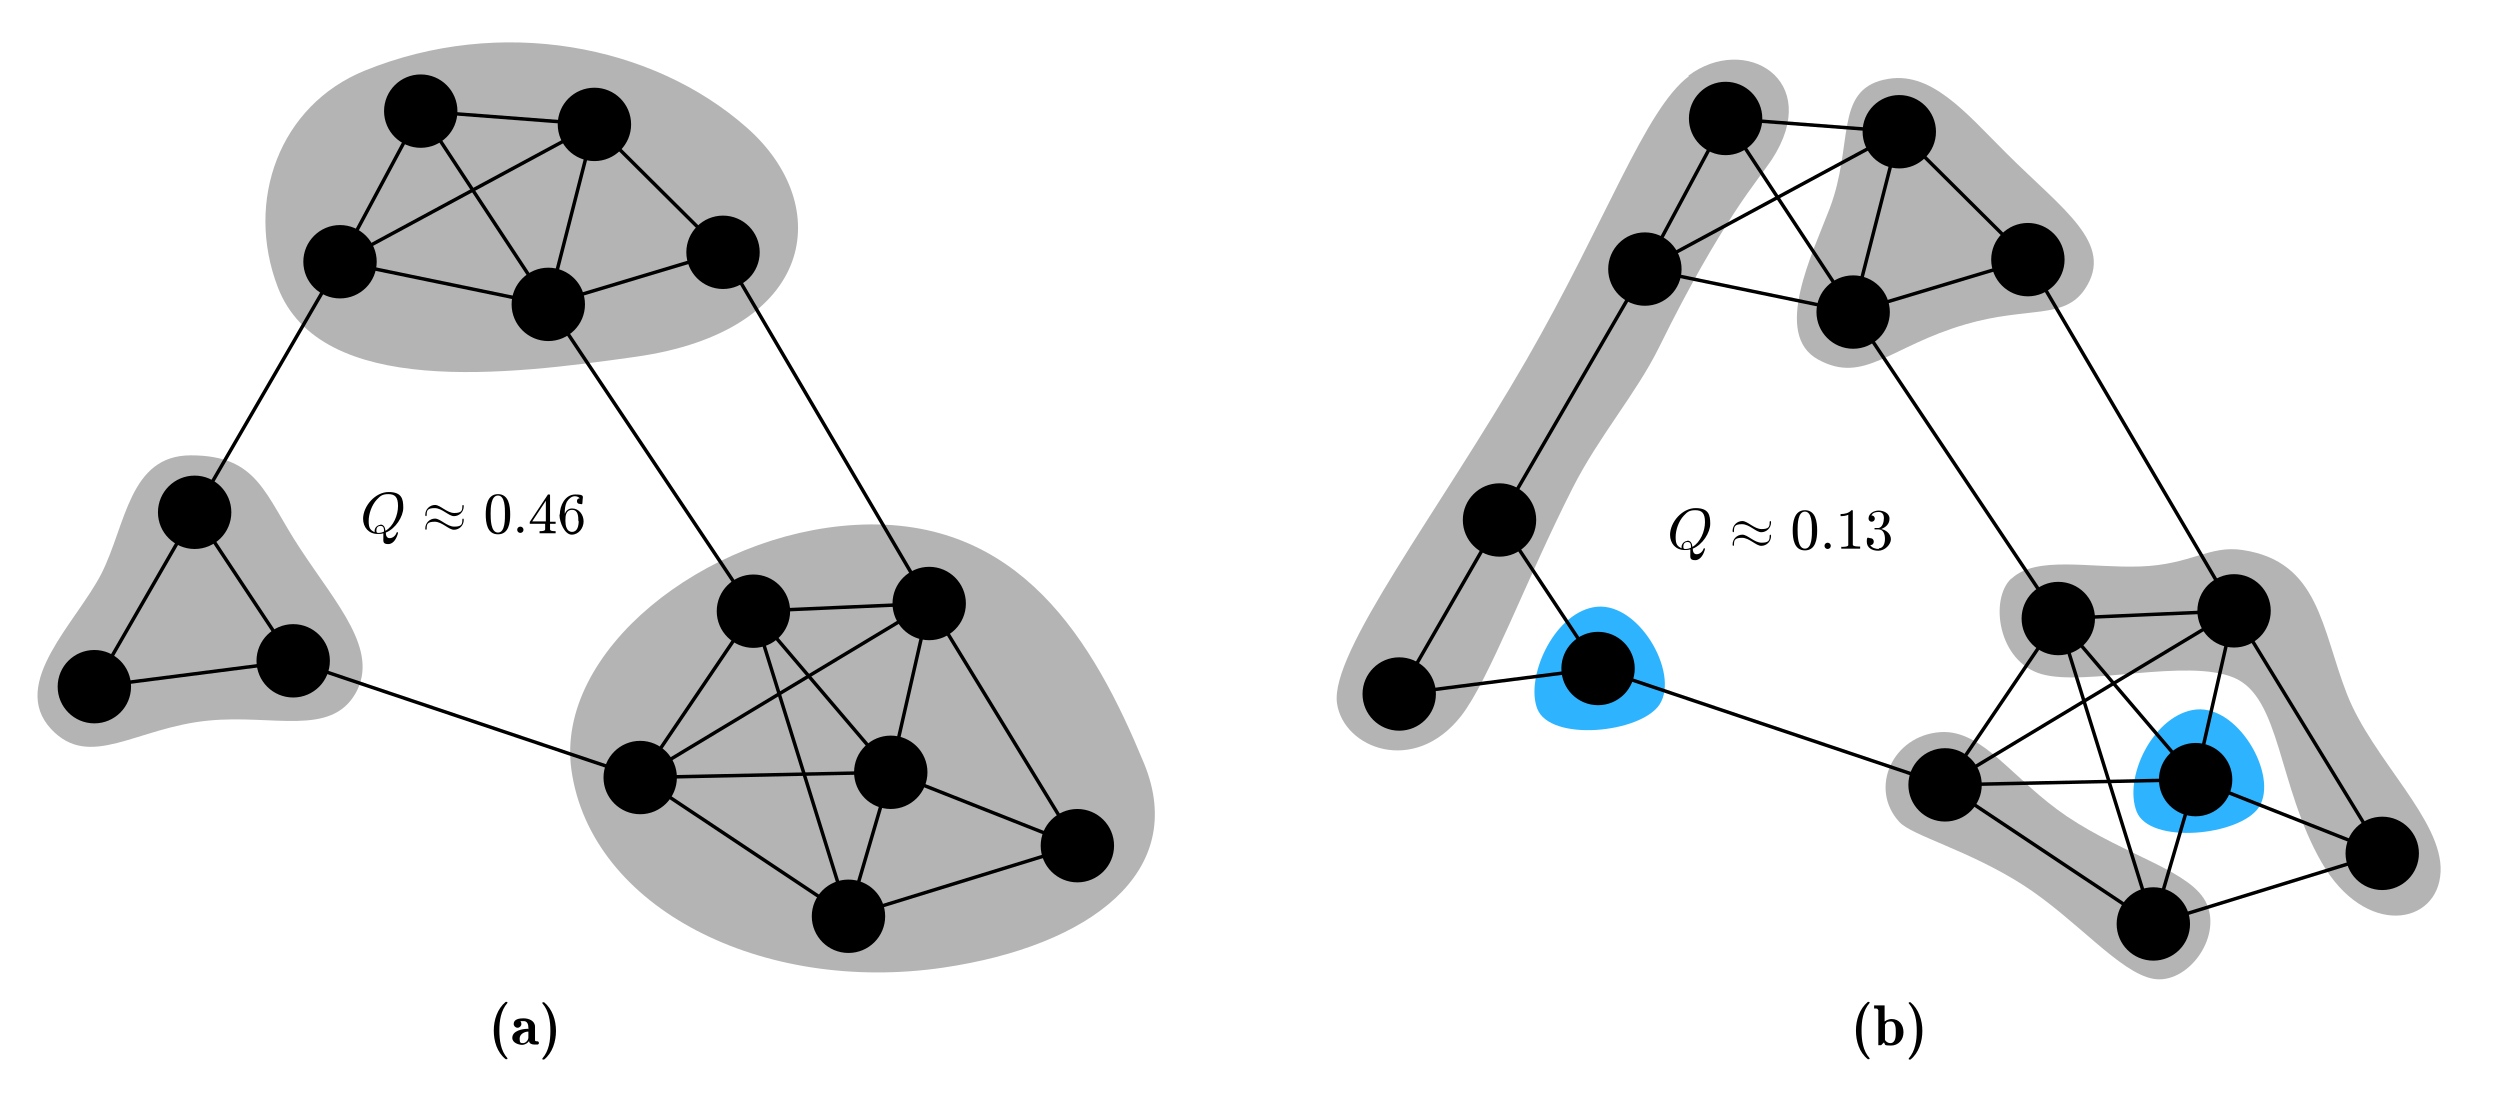
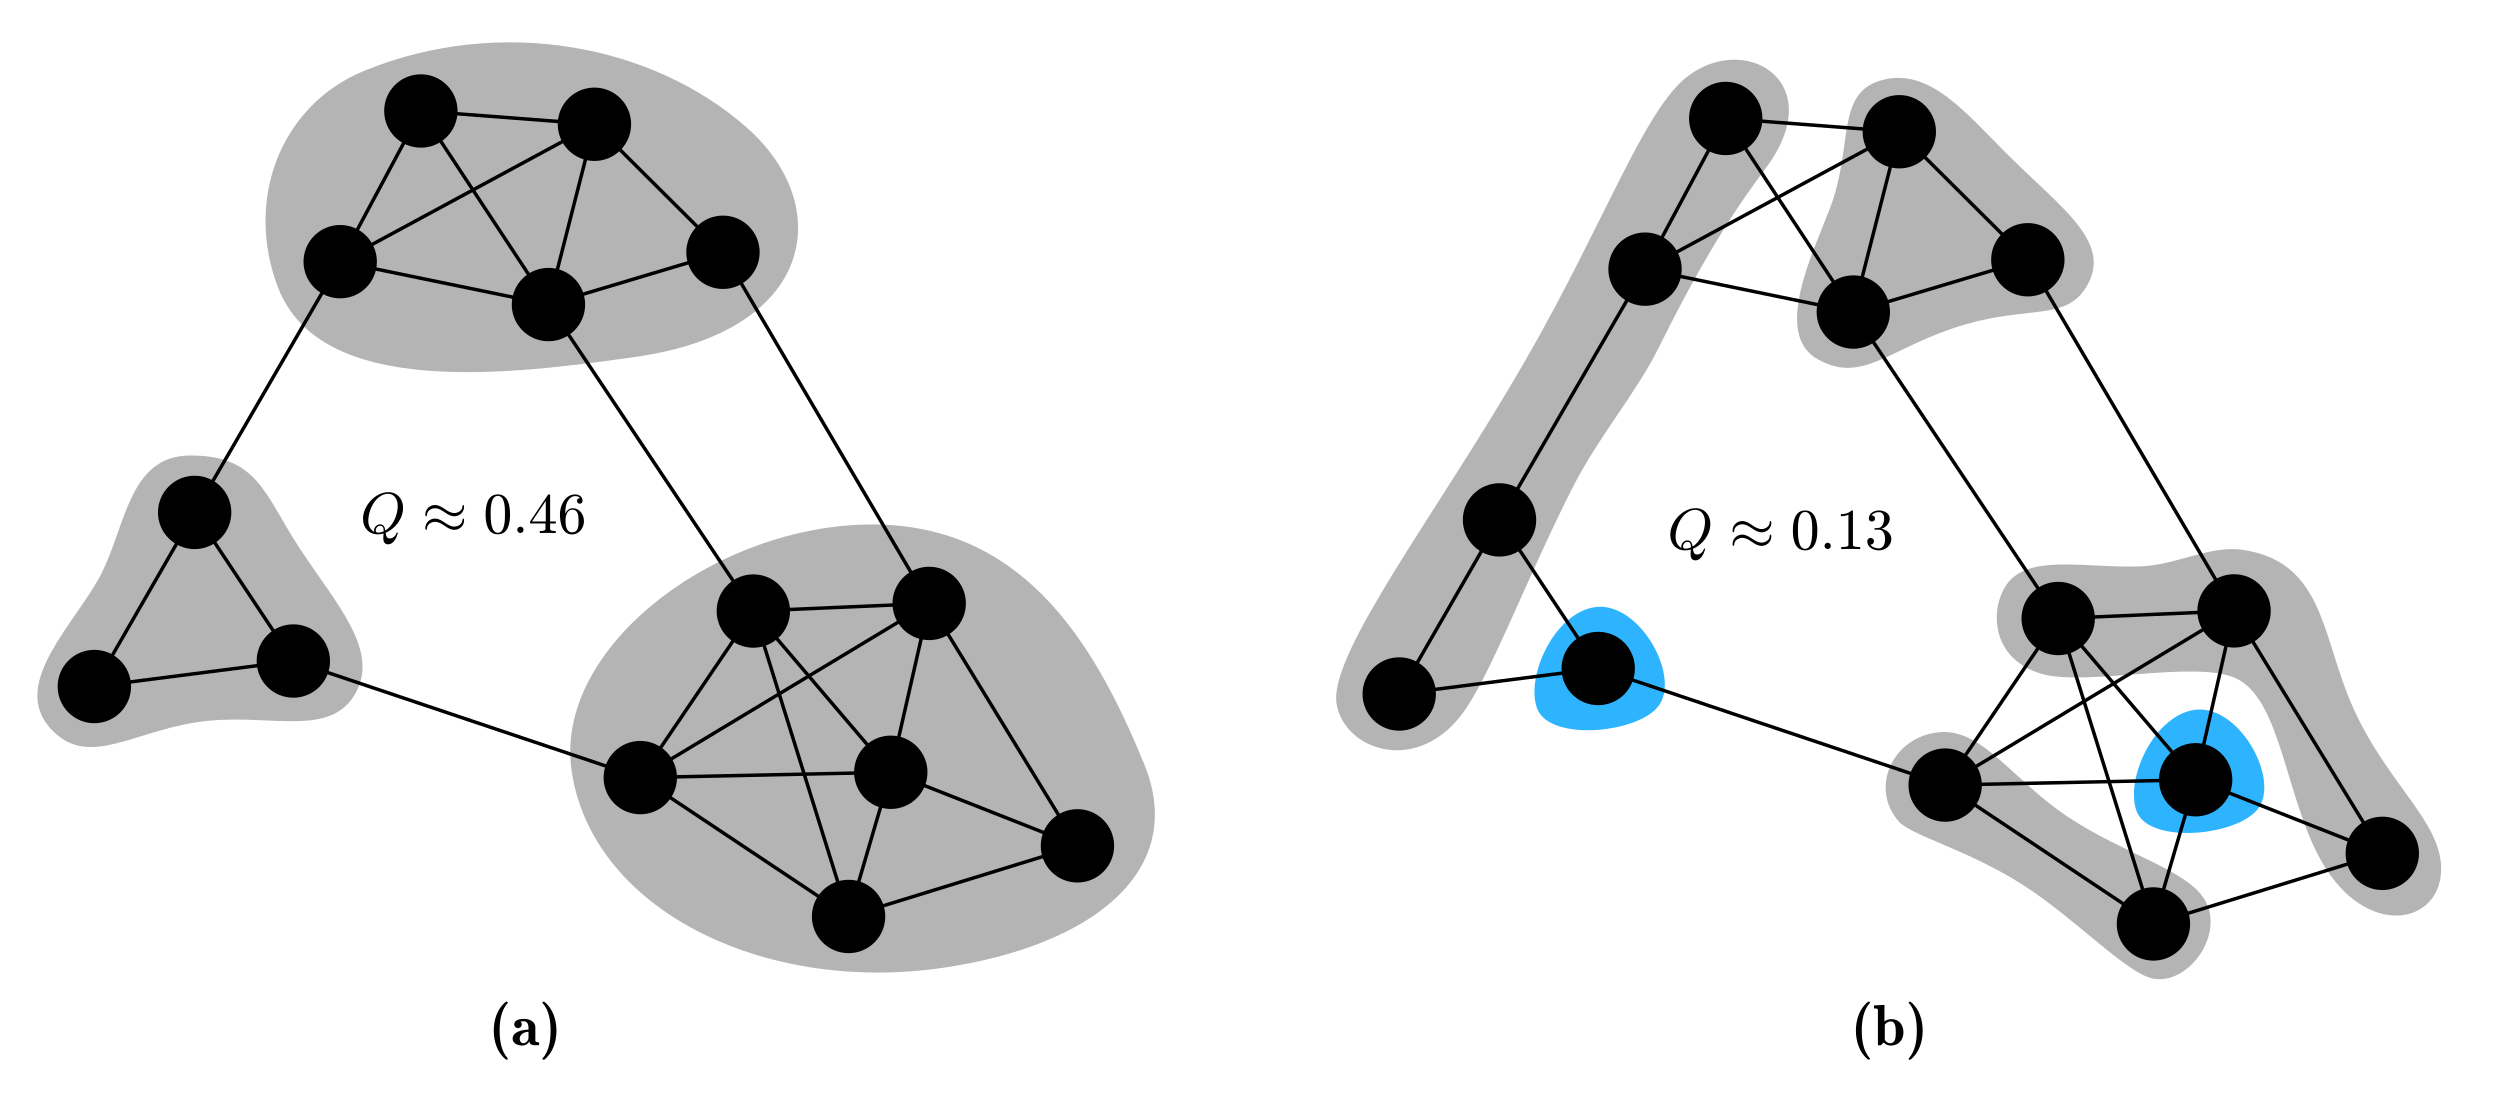
- <svg xmlns="http://www.w3.org/2000/svg" id="a" width="715.4" height="313" viewBox="0 0 715.4 313">
-   <path d="m539.2,22.8c13.2-3.1,23.4,9.6,35,21.1,16.1,16.1,31,25.8,22.5,38.7-5.9,9-16.4,5-34.2,10.2-21.7,6.3-29,17.3-42.2,10.1s-1.6-30.4,3.3-43.3c6.9-18.2,1.3-33.5,15.5-36.8Z" style="fill:#b4b4b4;" />
-   <path d="m455.8,173.8c12.7-2.6,25,18.8,19.1,27.8-5.4,8.2-31.3,10.8-35,1.2-3.4-8.8,4.4-26.7,15.9-29Z" style="fill:#2eb4ff;" />
-   <path d="m627.3,203.2c12.7-2.6,25,18.8,19.1,27.8-5.4,8.2-31.3,10.8-35,1.2s4.4-26.7,15.9-29Z" style="fill:#2eb4ff;" />
-   <path d="m555.3,209.5c12.2-.8,20.8,13.8,36.3,24.2,16.9,11.3,35.8,15.6,39.9,25,4.3,9.9-5.7,23.1-15.3,21.4s-22-17-37.2-26.8c-15.6-10-32-14.2-35.5-18.1-8.8-9.6-1.9-24.8,11.8-25.7Z" style="fill:#b4b4b4;" />
-   <path d="m575.6,165.6c7.1-6.7,22.4-3,36.9-3.5s19.8-6.2,29.3-4.7c21.9,3.3,22.5,22.5,29.8,41.2s27.5,36.1,26.8,50.9c-.7,15.3-21.6,19-34.1-2.8s-11.6-47.2-25.1-52.8-42.5,2.6-55-1-14.9-21.4-8.7-27.3Z" style="fill:#b4b4b4;" />
-   <path d="m483.1,21.7c16.1-12.2,38.9,1,23.9,24-3.7,5.6-14.4,17.4-32.2,53.6-6.6,13.4-17.2,25.4-24.8,40.4-13.4,26.4-23.8,54.8-31.9,65.2-13.4,17.1-33.6,9.3-35.5-3.6-2.1-14.6,29.1-54.8,54.2-98.3,22.8-39.6,33.9-71.7,46.5-81.2Z" style="fill:#b4b4b4;" />
+ <svg xmlns="http://www.w3.org/2000/svg" id="a" width="715.38" height="313.01" viewBox="0 0 715.38 313.01">
+   <path d="m539.16,22.76c13.23-3.12,23.4,9.59,34.99,21.14,16.11,16.06,30.99,25.77,22.52,38.72-5.88,8.99-16.45,5.03-34.16,10.17-21.69,6.3-29.02,17.29-42.19,10.13s-1.62-30.37,3.33-43.34c6.94-18.17,1.26-33.47,15.51-36.82Z" style="fill:#b4b4b4;" />
+   <path d="m455.76,173.84c12.71-2.59,24.98,18.83,19.14,27.76-5.35,8.18-31.28,10.83-35.01,1.23-3.4-8.77,4.37-26.65,15.87-29Z" style="fill:#2eb4ff;" />
+   <path d="m627.3,203.24c12.71-2.59,24.98,18.83,19.14,27.76-5.35,8.18-31.28,10.83-35.01,1.23-3.4-8.77,4.37-26.65,15.87-29Z" style="fill:#2eb4ff;" />
+   <path d="m555.28,209.5c12.19-.84,20.77,13.79,36.32,24.16,16.88,11.25,35.81,15.57,39.93,25.04,4.33,9.93-5.73,23.07-15.32,21.35-7.58-1.36-21.97-16.95-37.25-26.76-15.55-9.99-31.96-14.21-35.47-18.07-8.76-9.61-1.9-24.77,11.79-25.71Z" style="fill:#b4b4b4;" />
+   <path d="m575.64,165.6c7.11-6.71,22.44-2.98,36.89-3.53,10.57-.4,19.78-6.16,29.34-4.72,21.91,3.31,22.5,22.47,29.83,41.24,9.76,24.96,27.54,36.06,26.82,50.9-.74,15.29-21.6,18.97-34.11-2.84-10.58-18.44-11.59-47.23-25.13-52.79-11.77-4.84-42.47,2.55-54.96-1.01-16.09-4.59-14.87-21.42-8.68-27.25Z" style="fill:#b4b4b4;" />
+   <path d="m483.09,21.71c16.15-12.17,38.94.98,23.88,24-3.69,5.64-14.35,17.44-32.22,53.57-6.62,13.39-17.23,25.43-24.84,40.43-13.39,26.37-23.81,54.82-31.94,65.15-13.45,17.07-33.62,9.31-35.52-3.58-2.15-14.6,29.13-54.84,54.15-98.34,22.8-39.64,33.88-71.74,46.49-81.24Z" style="fill:#b4b4b4;" />
  <g id="b">
-     <path d="m400.4,198.6l28.7-49.8" style="fill:none; stroke:#000;" />
-     <path d="m429.1,148.8l28.2,42.5" style="fill:none; stroke:#000;" />
-     <path d="m400.4,198.6l56.9-7.3" style="fill:none; stroke:#000;" />
-     <path d="m429.1,148.8l41.6-71.7" style="fill:none; stroke:#000;" />
-     <path d="m470.7,77l23.1-43.1" style="fill:none; stroke:#000;" />
-     <path d="m493.8,33.9l49.7,3.8" style="fill:none; stroke:#000;" />
-     <path d="m543.5,37.7l-13.2,51.6" style="fill:none; stroke:#000;" />
-     <path d="m470.7,77l72.8-39.3" style="fill:none; stroke:#000;" />
-     <path d="m470.7,77l59.6,12.3" style="fill:none; stroke:#000;" />
-     <path d="m543.5,37.7l36.8,36.6" style="fill:none; stroke:#000;" />
-     <path d="m530.3,89.3l49.9-15" style="fill:none; stroke:#000;" />
-     <path d="m580.3,74.3l59,100.5" style="fill:none; stroke:#000;" />
-     <path d="m530.3,89.3l58.6,87.7" style="fill:none; stroke:#000;" />
-     <path d="m457.3,191.3l99.3,33.4" style="fill:none; stroke:#000;" />
-     <path d="m589,177l-32.3,47.7" style="fill:none; stroke:#000;" />
-     <path d="m589,177l50.3-2.2" style="fill:none; stroke:#000;" />
-     <path d="m556.6,224.6l82.7-49.8" style="fill:none; stroke:#000;" />
-     <path d="m589,177l27.2,87.4" style="fill:none; stroke:#000;" />
-     <path d="m616.2,264.4l-59.6-39.7" style="fill:none; stroke:#000;" />
-     <path d="m616.2,264.4l65.5-20.2" style="fill:none; stroke:#000;" />
-     <path d="m681.7,244.2l-42.4-69.4" style="fill:none; stroke:#000;" />
-     <path d="m556.6,224.6l71.7-1.5" style="fill:none; stroke:#000;" />
-     <path d="m628.3,223.1l-12.1,41.3" style="fill:none; stroke:#000;" />
-     <path d="m628.3,223.1l53.4,21.1" style="fill:none; stroke:#000;" />
-     <path d="m628.3,223.1l11-48.3" style="fill:none; stroke:#000;" />
-     <path d="m589,177l39.3,46.1" style="fill:none; stroke:#000;" />
-     <path d="m493.8,33.9l36.5,55.4" style="fill:none; stroke:#000;" />
+     <path d="m400.39,198.59l28.7-49.82" style="fill:none; stroke:#000;" />
+     <path d="m429.09,148.77l28.25,42.52" style="fill:none; stroke:#000;" />
+     <path d="m400.39,198.59l56.94-7.3" style="fill:none; stroke:#000;" />
+     <path d="m429.09,148.77l41.65-71.75" style="fill:none; stroke:#000;" />
+     <path d="m470.73,77.02l23.08-43.12" style="fill:none; stroke:#000;" />
+     <path d="m493.82,33.9l49.67,3.8" style="fill:none; stroke:#000;" />
+     <path d="m543.49,37.7l-13.16,51.58" style="fill:none; stroke:#000;" />
+     <path d="m470.73,77.02l72.75-39.32" style="fill:none; stroke:#000;" />
+     <path d="m470.73,77.02l59.59,12.26" style="fill:none; stroke:#000;" />
+     <path d="m543.49,37.7l36.78,36.63" style="fill:none; stroke:#000;" />
+     <path d="m530.33,89.29l49.94-14.95" style="fill:none; stroke:#000;" />
+     <path d="m580.27,74.33l59.01,100.48" style="fill:none; stroke:#000;" />
+     <path d="m530.33,89.29l58.63,87.71" style="fill:none; stroke:#000;" />
+     <path d="m457.33,191.29l99.28,33.36" style="fill:none; stroke:#000;" />
+     <path d="m588.96,176.99l-32.34,47.66" style="fill:none; stroke:#000;" />
+     <path d="m588.96,176.99l50.32-2.18" style="fill:none; stroke:#000;" />
+     <path d="m556.61,224.65l82.67-49.83" style="fill:none; stroke:#000;" />
+     <path d="m588.96,176.99l27.25,87.4" style="fill:none; stroke:#000;" />
+     <path d="m616.21,264.39l-59.59-39.74" style="fill:none; stroke:#000;" />
+     <path d="m616.21,264.39l65.49-20.21" style="fill:none; stroke:#000;" />
+     <path d="m681.7,244.19l-42.41-69.37" style="fill:none; stroke:#000;" />
+     <path d="m556.61,224.65l71.68-1.52" style="fill:none; stroke:#000;" />
+     <path d="m628.29,223.13l-12.09,41.26" style="fill:none; stroke:#000;" />
+     <path d="m628.29,223.13l53.4,21.06" style="fill:none; stroke:#000;" />
+     <path d="m628.29,223.13l10.99-48.31" style="fill:none; stroke:#000;" />
+     <path d="m588.96,176.99l39.33,46.13" style="fill:none; stroke:#000;" />
+     <path d="m493.82,33.9l36.51,55.39" style="fill:none; stroke:#000;" />
  </g>
  <g id="c">
-     <circle cx="400.4" cy="198.6" r="10" style="stroke:#000;" />
-     <circle cx="429.1" cy="148.8" r="10" style="stroke:#000;" />
-     <circle cx="457.3" cy="191.3" r="10" style="stroke:#000;" />
-     <circle cx="470.7" cy="77" r="10" style="stroke:#000;" />
-     <circle cx="493.8" cy="33.9" r="10" style="stroke:#000;" />
-     <circle cx="543.5" cy="37.7" r="10" style="stroke:#000;" />
-     <circle cx="530.3" cy="89.3" r="10" style="stroke:#000;" />
-     <circle cx="580.3" cy="74.3" r="10" style="stroke:#000;" />
-     <circle cx="639.3" cy="174.8" r="10" style="stroke:#000;" />
-     <circle cx="589" cy="177" r="10" style="stroke:#000;" />
-     <circle cx="556.6" cy="224.6" r="10" style="stroke:#000;" />
-     <circle cx="616.2" cy="264.4" r="10" style="stroke:#000;" />
-     <circle cx="681.7" cy="244.2" r="10" style="stroke:#000;" />
-     <circle cx="628.3" cy="223.1" r="10" style="stroke:#000;" />
+     <circle cx="400.39" cy="198.59" r="10" style="stroke:#000;" />
+     <circle cx="429.09" cy="148.77" r="10" style="stroke:#000;" />
+     <circle cx="457.33" cy="191.29" r="10" style="stroke:#000;" />
+     <circle cx="470.73" cy="77.02" r="10" style="stroke:#000;" />
+     <circle cx="493.82" cy="33.9" r="10" style="stroke:#000;" />
+     <circle cx="543.49" cy="37.7" r="10" style="stroke:#000;" />
+     <circle cx="530.33" cy="89.29" r="10" style="stroke:#000;" />
+     <circle cx="580.27" cy="74.33" r="10" style="stroke:#000;" />
+     <circle cx="639.28" cy="174.81" r="10" style="stroke:#000;" />
+     <circle cx="588.96" cy="176.99" r="10" style="stroke:#000;" />
+     <circle cx="556.61" cy="224.65" r="10" style="stroke:#000;" />
+     <circle cx="616.21" cy="264.39" r="10" style="stroke:#000;" />
+     <circle cx="681.7" cy="244.19" r="10" style="stroke:#000;" />
+     <circle cx="628.29" cy="223.13" r="10" style="stroke:#000;" />
  </g>
-   <path d="m477.9,153.1c0-3.7,3.5-7.7,7.3-7.7s4.2,2,4.2,4.5-2.2,6-5,7.1c0,.7.2,1.6,1.1,1.6s1.7-.7,2-1.6c0,0,0-.1.2-.1.1,0,.2,0,.2.2-.3,1.3-1.2,3.2-2.8,3.2s-1.4-.8-1.4-1.8,0-.9,0-1.3c-.5.2-1.1.2-1.6.2-2.6,0-4.2-1.9-4.2-4.4Zm4.9,1.6c1.1,0,1.4.9,1.5,1.8,2.3-1.3,3.6-4.5,3.6-7.1s-.9-3.4-2.8-3.4-2.4.7-3.3,1.6c-1.4,1.5-2.3,4-2.3,6.1s.5,2.6,1.7,3.2c0-.1,0-.3,0-.4,0-.9.8-1.7,1.7-1.7Zm-.5,2.4c.5,0,1.1-.1,1.6-.4h0c0-.9-.1-1.6-1-1.6s-1.2.6-1.2,1.3.2.7.7.7Z" />
-   <path d="m495.8,151.9h0c0-1.6,1.3-2.8,2.8-2.8s3.4,2.3,5.5,2.3,2.3-.7,2.3-1.9c0-.1,0-.4.2-.4s.2.3.2.4h0c0,1.6-1.3,2.8-2.8,2.8s-3.4-2.3-5.5-2.3-2.3.7-2.3,1.9c0,.1,0,.4-.2.4s-.2-.3-.2-.4Zm0,3.9h0c0-1.6,1.3-2.8,2.8-2.8s3.4,2.3,5.5,2.3,2.3-.7,2.3-1.9c0-.1,0-.4.2-.4s.2.3.2.4h0c0,1.6-1.3,2.8-2.8,2.8s-3.4-2.3-5.5-2.3-2.3.7-2.3,1.9c0,.1,0,.4-.2.4s-.2-.3-.2-.4Z" />
-   <path d="m513,151.8c0-2.3.4-5.8,3.5-5.8s3.5,3.4,3.5,5.8-.4,5.7-3.5,5.7-3.5-3.3-3.5-5.7Zm5.5-.3c0-1.5,0-5.1-2-5.1s-2.1,3.5-2.1,5.1,0,5.5,2.1,5.5,2-3.9,2-5.5Z" />
-   <path d="m523,155.3c.5,0,.9.4.9.9s-.4.9-.9.9-.9-.4-.9-.9.4-.9.9-.9Z" />
-   <path d="m526.8,156.5c.5,0,2.1,0,2.1-.5v-8.7c-.6.3-1.4.4-2.2.4v-.6c1.1,0,2.3-.2,3.1-1.1h.2c0,0,.2,0,.2.1v9.8c0,.5,1.6.5,2.1.5v.6c-.9,0-1.8,0-2.7,0s-1.8,0-2.7,0v-.6Z" />
-   <path d="m537.6,156.9c1.4,0,1.8-1.5,1.8-2.7s-.4-2.7-1.8-2.7h-1.1c0,0-.1,0-.1-.1h0c0-.2,0-.3.1-.3h.9c1.3,0,1.7-1.8,1.7-2.8s-.4-1.8-1.5-1.8-1.7.3-2.1,1c0,0,0,0,.1,0,.5,0,.9.4.9.9s-.4.9-.9.9-.9-.4-.9-.9c0-1.5,1.6-2.3,2.9-2.3s3.1.7,3.1,2.3-1.1,2.5-2.4,3c1.4.2,2.8,1.4,2.8,2.9s-1.7,3.3-3.6,3.3-3.3-.9-3.3-2.6.4-1,1-1,1,.4,1,1-.4,1-1,1h0c.5.8,1.5,1.1,2.5,1.1Z" />
-   <path d="m104.4,20.2c38.7-15.7,82.3-7.6,109.4,16.4,25.1,22.2,19.8,58.2-31.9,65.5-36.6,5.2-90.2,11.8-102.4-19.9-9.5-24.8.5-52.1,24.9-62Z" style="fill:#b4b4b4;" />
-   <path d="m54.6,130.3c19.4,0,21.1,11.3,31.3,26.7,10.5,16,22.7,29.1,15.9,41.3-7.1,12.6-23.6,6.1-42.1,7.9-20.8,2-34,14.3-45.1,2.4-12.1-13.1,7.4-30.6,14.5-44.6,7-14,7.9-33.7,25.5-33.7Z" style="fill:#b4b4b4;" />
-   <path d="m244.9,150.2c47-2.6,68.1,33.4,82.5,68.3,12.7,31-15.4,52.2-57.5,58.4-51.8,7.6-100.9-17-106.4-56.7-4.6-33.7,38-67.6,81.4-70Z" style="fill:#b4b4b4;" />
+   <path d="m477.95,153.07c0-3.69,3.47-7.65,7.25-7.65,2.57,0,4.22,1.96,4.22,4.47,0,3.05-2.19,5.99-4.98,7.14.1.73.22,1.64,1.15,1.64s1.74-.73,1.96-1.58c.02-.08.1-.15.18-.15.13,0,.18.1.18.22-.32,1.29-1.2,3.19-2.76,3.19-1.11,0-1.39-.85-1.39-1.79,0-.45.07-.88.07-1.31-.55.17-1.1.25-1.64.25-2.57,0-4.23-1.91-4.23-4.42Zm4.9,1.56c1.06,0,1.36.88,1.49,1.76,2.26-1.33,3.55-4.52,3.55-7.06,0-1.73-.86-3.44-2.81-3.44-1.28,0-2.42.73-3.27,1.61-1.41,1.49-2.34,4.03-2.34,6.09,0,1.28.48,2.64,1.74,3.19-.07-.13-.1-.27-.1-.42,0-.9.85-1.74,1.73-1.74Zm-.55,2.37c.53,0,1.06-.13,1.56-.37v-.15c0-.73-.12-1.43-1.03-1.43-.65,0-1.23.63-1.23,1.28,0,.5.25.66.7.66Z" />
+   <path d="m495.78,151.91v-.1c0-1.54,1.26-2.71,2.77-2.71,2.12,0,3.44,2.29,5.53,2.29,1.05,0,2.31-.71,2.31-1.88.02-.13.05-.42.23-.42s.22.28.25.42v.1c0,1.54-1.28,2.71-2.79,2.71-2.12,0-3.44-2.29-5.53-2.29-1.05,0-2.29.71-2.29,1.88-.03.13-.07.42-.25.42s-.22-.28-.23-.42Zm0,3.88v-.1c0-1.54,1.26-2.71,2.77-2.71,2.12,0,3.44,2.29,5.53,2.29,1.05,0,2.31-.71,2.31-1.88.02-.13.05-.42.23-.42s.22.28.25.42v.1c0,1.54-1.28,2.71-2.79,2.71-2.12,0-3.44-2.29-5.53-2.29-1.05,0-2.29.71-2.29,1.88-.03.13-.07.42-.25.42s-.22-.28-.23-.42Z" />
+   <path d="m513.04,151.83c0-2.34.43-5.76,3.5-5.76s3.49,3.42,3.49,5.76-.45,5.66-3.49,5.66-3.5-3.34-3.5-5.66Zm5.54-.27c0-1.54,0-5.06-2.04-5.06s-2.06,3.52-2.06,5.06,0,5.5,2.06,5.5,2.04-3.93,2.04-5.5Z" />
+   <path d="m523,155.3c.5,0,.9.42.9.91s-.4.91-.9.91-.91-.42-.91-.91.42-.91.91-.91Z" />
+   <path d="m526.85,156.54c.48,0,2.08,0,2.08-.53v-8.72c-.65.32-1.41.42-2.16.42v-.58c1.1,0,2.26-.25,3.05-1.06h.23c.07,0,.17.08.17.15v9.79c0,.53,1.59.53,2.08.53v.58c-.91,0-1.81-.05-2.72-.05s-1.81.05-2.72.05v-.58Z" />
+   <path d="m537.64,156.93c1.41,0,1.78-1.54,1.78-2.66s-.37-2.71-1.79-2.71h-1.11c-.08,0-.15-.07-.15-.15v-.15c0-.07.07-.13.15-.13l.91-.05c1.26,0,1.73-1.73,1.73-2.72s-.43-1.81-1.51-1.81c-.78,0-1.66.28-2.12.96.03-.02.07-.02.12-.02.5,0,.9.38.9.88s-.4.88-.9.88-.88-.38-.88-.88c0-1.51,1.56-2.31,2.89-2.31s3.1.75,3.1,2.29c0,1.41-1.06,2.54-2.36,2.96,1.43.25,2.81,1.38,2.81,2.94,0,1.91-1.74,3.25-3.55,3.25-1.51,0-3.34-.88-3.34-2.62,0-.55.42-.96.96-.96s.96.42.96.96-.42.96-.96.96h-.08c.53.78,1.54,1.08,2.46,1.08Z" />
+   <path d="m104.39,20.19c38.66-15.72,82.3-7.56,109.39,16.39,25.14,22.22,19.81,58.22-31.87,65.54-36.65,5.19-90.23,11.8-102.38-19.93-9.52-24.85.53-52.11,24.86-62Z" style="fill:#b4b4b4;" />
+   <path d="m54.57,130.34c19.37,0,21.14,11.33,31.28,26.71,10.55,16,22.75,29.05,15.9,41.29-7.07,12.64-23.56,6.11-42.06,7.91-20.78,2.02-34.03,14.31-45.11,2.37-12.15-13.09,7.44-30.6,14.48-44.58,7.04-13.97,7.93-33.71,25.5-33.71Z" style="fill:#b4b4b4;" />
+   <path d="m244.9,150.21c46.97-2.58,68.15,33.42,82.48,68.34,12.74,31.04-15.41,52.23-57.5,58.38-51.8,7.57-100.89-17-106.36-56.75-4.64-33.66,37.97-67.6,81.39-69.98Z" style="fill:#b4b4b4;" />
  <g id="d">
-     <path d="m27,196.5l28.7-49.8" style="fill:none; stroke:#000;" />
-     <path d="m55.7,146.6l28.2,42.5" style="fill:none; stroke:#000;" />
-     <path d="m27,196.5l56.9-7.3" style="fill:none; stroke:#000;" />
-     <path d="m55.7,146.6l41.6-71.7" style="fill:none; stroke:#000;" />
-     <path d="m97.3,74.9l23.1-43.1" style="fill:none; stroke:#000;" />
-     <path d="m120.4,31.8l49.7,3.8" style="fill:none; stroke:#000;" />
-     <path d="m170.1,35.6l-13.2,51.6" style="fill:none; stroke:#000;" />
-     <path d="m97.3,74.9l72.8-39.3" style="fill:none; stroke:#000;" />
-     <path d="m97.3,74.9l59.6,12.3" style="fill:none; stroke:#000;" />
-     <path d="m170.1,35.6l36.8,36.6" style="fill:none; stroke:#000;" />
-     <path d="m156.9,87.1l49.9-15" style="fill:none; stroke:#000;" />
-     <path d="m206.9,72.2l59,100.5" style="fill:none; stroke:#000;" />
-     <path d="m156.9,87.1l58.6,87.7" style="fill:none; stroke:#000;" />
-     <path d="m83.9,189.1l99.3,33.4" style="fill:none; stroke:#000;" />
-     <path d="m215.6,174.9l-32.3,47.7" style="fill:none; stroke:#000;" />
-     <path d="m215.6,174.9l50.3-2.2" style="fill:none; stroke:#000;" />
-     <path d="m183.2,222.5l82.7-49.8" style="fill:none; stroke:#000;" />
-     <path d="m215.6,174.9l27.2,87.4" style="fill:none; stroke:#000;" />
-     <path d="m242.8,262.2l-59.6-39.7" style="fill:none; stroke:#000;" />
-     <path d="m242.8,262.2l65.5-20.2" style="fill:none; stroke:#000;" />
-     <path d="m308.3,242l-42.4-69.4" style="fill:none; stroke:#000;" />
-     <path d="m183.2,222.5l71.7-1.5" style="fill:none; stroke:#000;" />
-     <path d="m254.9,221l-12.1,41.3" style="fill:none; stroke:#000;" />
-     <path d="m254.9,221l53.4,21.1" style="fill:none; stroke:#000;" />
-     <path d="m254.9,221l11-48.3" style="fill:none; stroke:#000;" />
-     <path d="m215.6,174.9l39.3,46.1" style="fill:none; stroke:#000;" />
-     <path d="m120.4,31.8l36.5,55.4" style="fill:none; stroke:#000;" />
+     <path d="m27,196.45l28.7-49.82" style="fill:none; stroke:#000;" />
+     <path d="m55.7,146.63l28.25,42.52" style="fill:none; stroke:#000;" />
+     <path d="m27,196.45l56.94-7.3" style="fill:none; stroke:#000;" />
+     <path d="m55.7,146.63l41.65-71.75" style="fill:none; stroke:#000;" />
+     <path d="m97.35,74.88l23.08-43.12" style="fill:none; stroke:#000;" />
+     <path d="m120.43,31.76l49.67,3.8" style="fill:none; stroke:#000;" />
+     <path d="m170.1,35.56l-13.16,51.58" style="fill:none; stroke:#000;" />
+     <path d="m97.35,74.88l72.75-39.32" style="fill:none; stroke:#000;" />
+     <path d="m97.35,74.88l59.59,12.26" style="fill:none; stroke:#000;" />
+     <path d="m170.1,35.56l36.78,36.63" style="fill:none; stroke:#000;" />
+     <path d="m156.94,87.15l49.94-14.95" style="fill:none; stroke:#000;" />
+     <path d="m206.88,72.19l59.01,100.48" style="fill:none; stroke:#000;" />
+     <path d="m156.94,87.15l58.63,87.71" style="fill:none; stroke:#000;" />
+     <path d="m83.94,189.15l99.28,33.36" style="fill:none; stroke:#000;" />
+     <path d="m215.57,174.85l-32.34,47.66" style="fill:none; stroke:#000;" />
+     <path d="m215.57,174.85l50.32-2.18" style="fill:none; stroke:#000;" />
+     <path d="m183.22,222.51l82.67-49.83" style="fill:none; stroke:#000;" />
+     <path d="m215.57,174.85l27.25,87.4" style="fill:none; stroke:#000;" />
+     <path d="m242.82,262.25l-59.59-39.74" style="fill:none; stroke:#000;" />
+     <path d="m242.82,262.25l65.49-20.21" style="fill:none; stroke:#000;" />
+     <path d="m308.31,242.04l-42.41-69.37" style="fill:none; stroke:#000;" />
+     <path d="m183.22,222.51l71.68-1.52" style="fill:none; stroke:#000;" />
+     <path d="m254.9,220.99l-12.09,41.26" style="fill:none; stroke:#000;" />
+     <path d="m254.9,220.99l53.4,21.06" style="fill:none; stroke:#000;" />
+     <path d="m254.9,220.99l10.99-48.31" style="fill:none; stroke:#000;" />
+     <path d="m215.57,174.85l39.33,46.13" style="fill:none; stroke:#000;" />
+     <path d="m120.43,31.76l36.51,55.39" style="fill:none; stroke:#000;" />
  </g>
  <g id="e">
-     <circle cx="27" cy="196.5" r="10" style="stroke:#000;" />
-     <circle cx="55.7" cy="146.6" r="10" style="stroke:#000;" />
-     <circle cx="83.9" cy="189.1" r="10" style="stroke:#000;" />
-     <circle cx="97.3" cy="74.9" r="10" style="stroke:#000;" />
-     <circle cx="120.4" cy="31.8" r="10" style="stroke:#000;" />
-     <circle cx="170.1" cy="35.6" r="10" style="stroke:#000;" />
-     <circle cx="156.9" cy="87.1" r="10" style="stroke:#000;" />
-     <circle cx="206.9" cy="72.2" r="10" style="stroke:#000;" />
-     <circle cx="265.9" cy="172.7" r="10" style="stroke:#000;" />
-     <circle cx="215.6" cy="174.9" r="10" style="stroke:#000;" />
-     <circle cx="183.2" cy="222.5" r="10" style="stroke:#000;" />
-     <circle cx="242.8" cy="262.2" r="10" style="stroke:#000;" />
-     <circle cx="308.3" cy="242" r="10" style="stroke:#000;" />
-     <circle cx="254.9" cy="221" r="10" style="stroke:#000;" />
+     <circle cx="27" cy="196.45" r="10" style="stroke:#000;" />
+     <circle cx="55.7" cy="146.63" r="10" style="stroke:#000;" />
+     <circle cx="83.94" cy="189.15" r="10" style="stroke:#000;" />
+     <circle cx="97.35" cy="74.88" r="10" style="stroke:#000;" />
+     <circle cx="120.43" cy="31.76" r="10" style="stroke:#000;" />
+     <circle cx="170.1" cy="35.56" r="10" style="stroke:#000;" />
+     <circle cx="156.94" cy="87.15" r="10" style="stroke:#000;" />
+     <circle cx="206.88" cy="72.19" r="10" style="stroke:#000;" />
+     <circle cx="265.89" cy="172.67" r="10" style="stroke:#000;" />
+     <circle cx="215.57" cy="174.85" r="10" style="stroke:#000;" />
+     <circle cx="183.22" cy="222.51" r="10" style="stroke:#000;" />
+     <circle cx="242.82" cy="262.25" r="10" style="stroke:#000;" />
+     <circle cx="308.31" cy="242.04" r="10" style="stroke:#000;" />
+     <circle cx="254.9" cy="220.99" r="10" style="stroke:#000;" />
  </g>
-   <path d="m103.9,148.5c0-3.7,3.5-7.7,7.3-7.7s4.2,2,4.2,4.5-2.2,6-5,7.1c0,.7.2,1.6,1.1,1.6s1.7-.7,2-1.6c0,0,0-.1.2-.1.1,0,.2,0,.2.2-.3,1.3-1.2,3.2-2.8,3.2s-1.4-.8-1.4-1.8,0-.9,0-1.3c-.5.2-1.1.2-1.6.2-2.6,0-4.2-1.9-4.2-4.4Zm4.9,1.6c1.1,0,1.4.9,1.5,1.8,2.3-1.3,3.6-4.5,3.6-7.1s-.9-3.4-2.8-3.4-2.4.7-3.3,1.6c-1.4,1.5-2.3,4-2.3,6.1s.5,2.6,1.7,3.2c0-.1,0-.3,0-.4,0-.9.8-1.7,1.7-1.7Zm-.5,2.4c.5,0,1.1-.1,1.6-.4h0c0-.9-.1-1.6-1-1.6s-1.2.6-1.2,1.3.2.7.7.7Z" />
-   <path d="m121.7,147.3h0c0-1.6,1.3-2.8,2.8-2.8s3.4,2.3,5.5,2.3,2.3-.7,2.3-1.9c0-.1,0-.4.2-.4s.2.3.2.4h0c0,1.6-1.3,2.8-2.8,2.8s-3.4-2.3-5.5-2.3-2.3.7-2.3,1.9c0,.1,0,.4-.2.4s-.2-.3-.2-.4Zm0,3.9h0c0-1.6,1.3-2.8,2.8-2.8s3.4,2.3,5.5,2.3,2.3-.7,2.3-1.9c0-.1,0-.4.2-.4s.2.3.2.4h0c0,1.6-1.3,2.8-2.8,2.8s-3.4-2.3-5.5-2.3-2.3.7-2.3,1.9c0,.1,0,.4-.2.4s-.2-.3-.2-.4Z" />
-   <path d="m139,147.2c0-2.3.4-5.8,3.5-5.8s3.5,3.4,3.5,5.8-.4,5.7-3.5,5.7-3.5-3.3-3.5-5.7Zm5.5-.3c0-1.5,0-5.1-2-5.1s-2.1,3.5-2.1,5.1,0,5.5,2.1,5.5,2-3.9,2-5.5Z" />
-   <path d="m148.9,150.7c.5,0,.9.4.9.9s-.4.9-.9.9-.9-.4-.9-.9.4-.9.9-.9Z" />
-   <path d="m151.7,149.2l5.1-7.7s0,0,.2,0h.2c0,0,.2,0,.2.2v7.6h1.6v.6h-1.6v1.6c0,.5,1.1.5,1.6.5v.6c-.8,0-1.5,0-2.3,0s-1.5,0-2.3,0v-.6c.5,0,1.6,0,1.6-.5v-1.6h-4.4v-.6Zm4.5,0v-5.9l-3.9,5.9h3.9Z" />
-   <path d="m160.2,147.2c0-2.5,1.5-5.7,4.4-5.7s2.1.6,2.1,1.9-.3.8-.8.8-.8-.3-.8-.8.3-.8.8-.8h0c-.3-.4-.9-.6-1.4-.6-1,0-1.8.8-2.3,1.6-.5,1-.6,2.2-.6,3.4.4-.9,1.1-1.5,2.1-1.5,2,0,3.3,1.8,3.3,3.7s-1.4,3.8-3.4,3.8-3.5-3.5-3.5-5.7Zm5.3,2c0-1.3,0-3.3-1.8-3.3s-1.9,1.8-1.9,2.9,0,.2,0,.3c0,0,0,0,0,0,0,1.2.3,3.1,1.9,3.1s1.9-1.8,1.9-3.2Z" />
-   <path d="m141.3,294.9c0-3,1-6.2,3.4-8.2,0,0,0,0,.1,0h.2c.1,0,.2,0,.2.2s0,.1,0,.1c-1.9,2.2-2.3,5.1-2.3,7.9s.4,5.8,2.3,7.9c0,0,0,0,0,.1,0,.1,0,.2-.2.2h-.2c0,0,0,0-.1,0-2.5-2-3.4-5.2-3.4-8.2Z" />
-   <path d="m151.2,294.6v-.6c0-.8-.3-1.8-1.3-1.8s-.7,0-1,0c.2.2.3.5.3.8,0,.6-.5,1.1-1.1,1.1s-1.1-.5-1.1-1.1c0-1.4,1.7-1.6,2.8-1.6,1.5,0,3.3.7,3.3,2.4v3.9c0,.3.6.3.8.3.1,0,.2.1.3.3v.3c0,.1-.1.2-.3.3h-1.1c-.6,0-1.4-.3-1.4-1h0c-.4.6-1.2,1.1-2,1.1s-2.8-.5-2.8-2c0-2.1,3-2.6,4.5-2.6Zm0,2.3v-1.7c-1.1,0-2.5.7-2.5,2s.3,1.3,1,1.3,1.5-.8,1.5-1.6Z" />
-   <path d="m155.2,303s0-.1,0-.1c1.9-2.2,2.3-5.1,2.3-7.9s-.4-5.7-2.3-7.9c0,0,0,0,0-.1,0-.1,0-.2.2-.2h.2c0,0,0,0,.1,0,2.4,2,3.4,5.2,3.4,8.2s-1,6.3-3.4,8.2c0,0,0,0-.1,0h-.2c-.1,0-.2,0-.2-.2Z" />
-   <path d="m531.1,294.9c0-3,1-6.2,3.4-8.2,0,0,0,0,.1,0h.2c.1,0,.2,0,.2.2s0,.1,0,.1c-1.9,2.2-2.3,5.1-2.3,7.9s.4,5.8,2.3,7.9c0,0,0,0,0,.1,0,.1,0,.2-.2.2h-.2c0,0,0,0-.1,0-2.5-2-3.4-5.2-3.4-8.2Z" />
-   <path d="m537.4,289c0-.5-.7-.4-1.1-.4v-.9h3c0-.1,0,4.6,0,4.6.6-.4,1.3-.7,2-.7,2.2,0,3.4,1.7,3.4,3.8s-1.4,3.8-3.6,3.8-1.5-.3-2-.9l-.8.8h-.8v-10.1Zm3.5,9.5c1.6,0,1.6-2,1.6-3.1h0c0-1.1,0-3.1-1.4-3.1s-1.3.4-1.7.9v4.4c.3.5.9.9,1.5.9Z" />
-   <path d="m546.2,303s0-.1,0-.1c1.9-2.2,2.3-5.1,2.3-7.9s-.4-5.7-2.3-7.9c0,0,0,0,0-.1,0-.1,0-.2.2-.2h.2c0,0,0,0,.1,0,2.4,2,3.4,5.2,3.4,8.2s-1,6.3-3.4,8.2c0,0,0,0-.1,0h-.2c-.1,0-.2,0-.2-.2Z" />
+   <path d="m103.87,148.48c0-3.69,3.47-7.65,7.25-7.65,2.57,0,4.22,1.96,4.22,4.47,0,3.05-2.19,5.99-4.98,7.14.1.73.22,1.64,1.15,1.64s1.74-.73,1.96-1.58c.02-.08.1-.15.18-.15.13,0,.18.1.18.22-.32,1.29-1.2,3.19-2.76,3.19-1.11,0-1.39-.85-1.39-1.79,0-.45.07-.88.07-1.31-.55.17-1.1.25-1.64.25-2.57,0-4.23-1.91-4.23-4.42Zm4.9,1.56c1.06,0,1.36.88,1.49,1.76,2.26-1.33,3.55-4.52,3.55-7.06,0-1.73-.86-3.44-2.81-3.44-1.28,0-2.42.73-3.27,1.61-1.41,1.49-2.34,4.03-2.34,6.09,0,1.28.48,2.64,1.74,3.19-.07-.13-.1-.27-.1-.42,0-.9.85-1.74,1.73-1.74Zm-.55,2.37c.53,0,1.06-.13,1.56-.37v-.15c0-.73-.12-1.43-1.03-1.43-.65,0-1.23.63-1.23,1.28,0,.5.25.66.7.66Z" />
+   <path d="m121.71,147.32v-.1c0-1.54,1.26-2.71,2.77-2.71,2.12,0,3.44,2.29,5.53,2.29,1.05,0,2.31-.71,2.31-1.88.02-.13.05-.42.23-.42s.22.28.25.42v.1c0,1.54-1.28,2.71-2.79,2.71-2.12,0-3.44-2.29-5.53-2.29-1.05,0-2.29.71-2.29,1.88-.03.13-.07.42-.25.42s-.22-.28-.23-.42Zm0,3.88v-.1c0-1.54,1.26-2.71,2.77-2.71,2.12,0,3.44,2.29,5.53,2.29,1.05,0,2.31-.71,2.31-1.88.02-.13.05-.42.23-.42s.22.28.25.42v.1c0,1.54-1.28,2.71-2.79,2.71-2.12,0-3.44-2.29-5.53-2.29-1.05,0-2.29.71-2.29,1.88-.03.13-.07.42-.25.42s-.22-.28-.23-.42Z" />
+   <path d="m138.96,147.23c0-2.34.43-5.76,3.5-5.76s3.49,3.42,3.49,5.76-.45,5.66-3.49,5.66-3.5-3.34-3.5-5.66Zm5.54-.27c0-1.54,0-5.06-2.04-5.06s-2.06,3.52-2.06,5.06,0,5.5,2.06,5.5,2.04-3.93,2.04-5.5Z" />
+   <path d="m148.92,150.7c.5,0,.9.42.9.91s-.4.91-.9.91-.91-.42-.91-.91.42-.91.91-.91Z" />
+   <path d="m151.69,149.21l5.13-7.65s.1-.08.17-.08h.25c.1,0,.18.08.18.18v7.55h1.63v.58h-1.63v1.63c0,.53,1.13.53,1.61.53v.58c-.76,0-1.53-.05-2.27-.05s-1.53.05-2.29.05v-.58c.48,0,1.61,0,1.61-.53v-1.63h-4.38v-.58Zm4.48,0v-5.88l-3.93,5.88h3.93Z" />
+   <path d="m160.22,147.17c0-2.51,1.49-5.69,4.37-5.69,1.15,0,2.11.63,2.11,1.86,0,.45-.35.8-.8.8s-.8-.35-.8-.8.35-.8.8-.8h.08c-.32-.43-.88-.58-1.39-.58-1.03,0-1.81.76-2.26,1.63-.51,1.03-.56,2.22-.56,3.37.38-.86,1.1-1.54,2.06-1.54,2.03,0,3.27,1.83,3.27,3.72s-1.36,3.79-3.42,3.79c-2.91,0-3.45-3.52-3.45-5.74Zm5.33,1.96c0-1.29,0-3.29-1.79-3.29-1.46,0-1.94,1.76-1.94,2.94,0,.12,0,.22.02.33,0,.03-.02.05-.02.08,0,1.2.27,3.14,1.86,3.14,1.83,0,1.88-1.84,1.88-3.2Z" />
+   <path d="m141.29,294.92c0-3.02.96-6.24,3.42-8.22.05-.03.07-.05.15-.07h.25c.12.03.2.1.2.23,0,.05-.02.12-.05.15-1.89,2.16-2.29,5.15-2.29,7.9s.4,5.76,2.29,7.92c.03.05.05.08.05.15,0,.13-.08.2-.2.23h-.25c-.08-.02-.1-.03-.15-.07-2.46-1.98-3.42-5.2-3.42-8.23Z" />
+   <path d="m151.23,294.64v-.6c0-.83-.33-1.81-1.33-1.81-.33,0-.66.03-.96.08.23.22.35.51.35.81,0,.61-.46,1.08-1.06,1.08s-1.08-.46-1.08-1.08c0-1.36,1.74-1.56,2.77-1.56,1.49,0,3.27.66,3.27,2.42v3.92c.07.3.58.33.83.33.15.03.23.12.27.27v.32c-.03.15-.12.23-.27.27h-1.15c-.58,0-1.36-.3-1.36-1v-.13c-.4.75-1.18,1.23-2.03,1.23-1.18,0-2.79-.53-2.79-1.96,0-2.06,2.96-2.59,4.53-2.59Zm0,2.27v-1.66c-1.13,0-2.52.68-2.52,1.98,0,.56.33,1.29.98,1.29.88,0,1.54-.76,1.54-1.61Z" />
+   <path d="m155.21,302.99s.02-.12.07-.15c1.88-2.16,2.27-5.15,2.27-7.92s-.4-5.74-2.27-7.9c-.05-.05-.07-.08-.07-.15,0-.13.08-.2.22-.23h.25c.07.02.08.03.15.07,2.44,1.98,3.4,5.2,3.4,8.22s-.96,6.26-3.4,8.23c-.07.03-.08.05-.15.07h-.25c-.13-.03-.22-.1-.22-.23Z" />
+   <path d="m531.07,294.92c0-3.02.96-6.24,3.42-8.22.05-.03.07-.05.15-.07h.25c.12.03.2.1.2.23,0,.05-.02.12-.05.15-1.89,2.16-2.29,5.15-2.29,7.9s.4,5.76,2.29,7.92c.03.05.05.08.05.15,0,.13-.08.2-.2.23h-.25c-.08-.02-.1-.03-.15-.07-2.46-1.98-3.42-5.2-3.42-8.23Z" />
+   <path d="m537.39,289.01c0-.46-.73-.45-1.15-.45v-.86l3-.15v4.73c.58-.43,1.29-.66,2.01-.66,2.21,0,3.42,1.71,3.42,3.79,0,2.19-1.39,3.79-3.64,3.79-.76,0-1.49-.33-2.03-.88l-.78.78h-.85v-10.08Zm3.5,9.51c1.59,0,1.59-1.96,1.59-3.1v-.05c0-1.01,0-3.09-1.41-3.09-.7,0-1.31.37-1.73.91v4.38c.35.55.88.95,1.54.95Z" />
+   <path d="m546.16,302.99s.02-.12.07-.15c1.88-2.16,2.27-5.15,2.27-7.92s-.4-5.74-2.27-7.9c-.05-.05-.07-.08-.07-.15,0-.13.08-.2.22-.23h.25c.07.02.08.03.15.07,2.44,1.98,3.4,5.2,3.4,8.22s-.96,6.26-3.4,8.23c-.07.03-.08.05-.15.07h-.25c-.13-.03-.22-.1-.22-.23Z" />
</svg>
